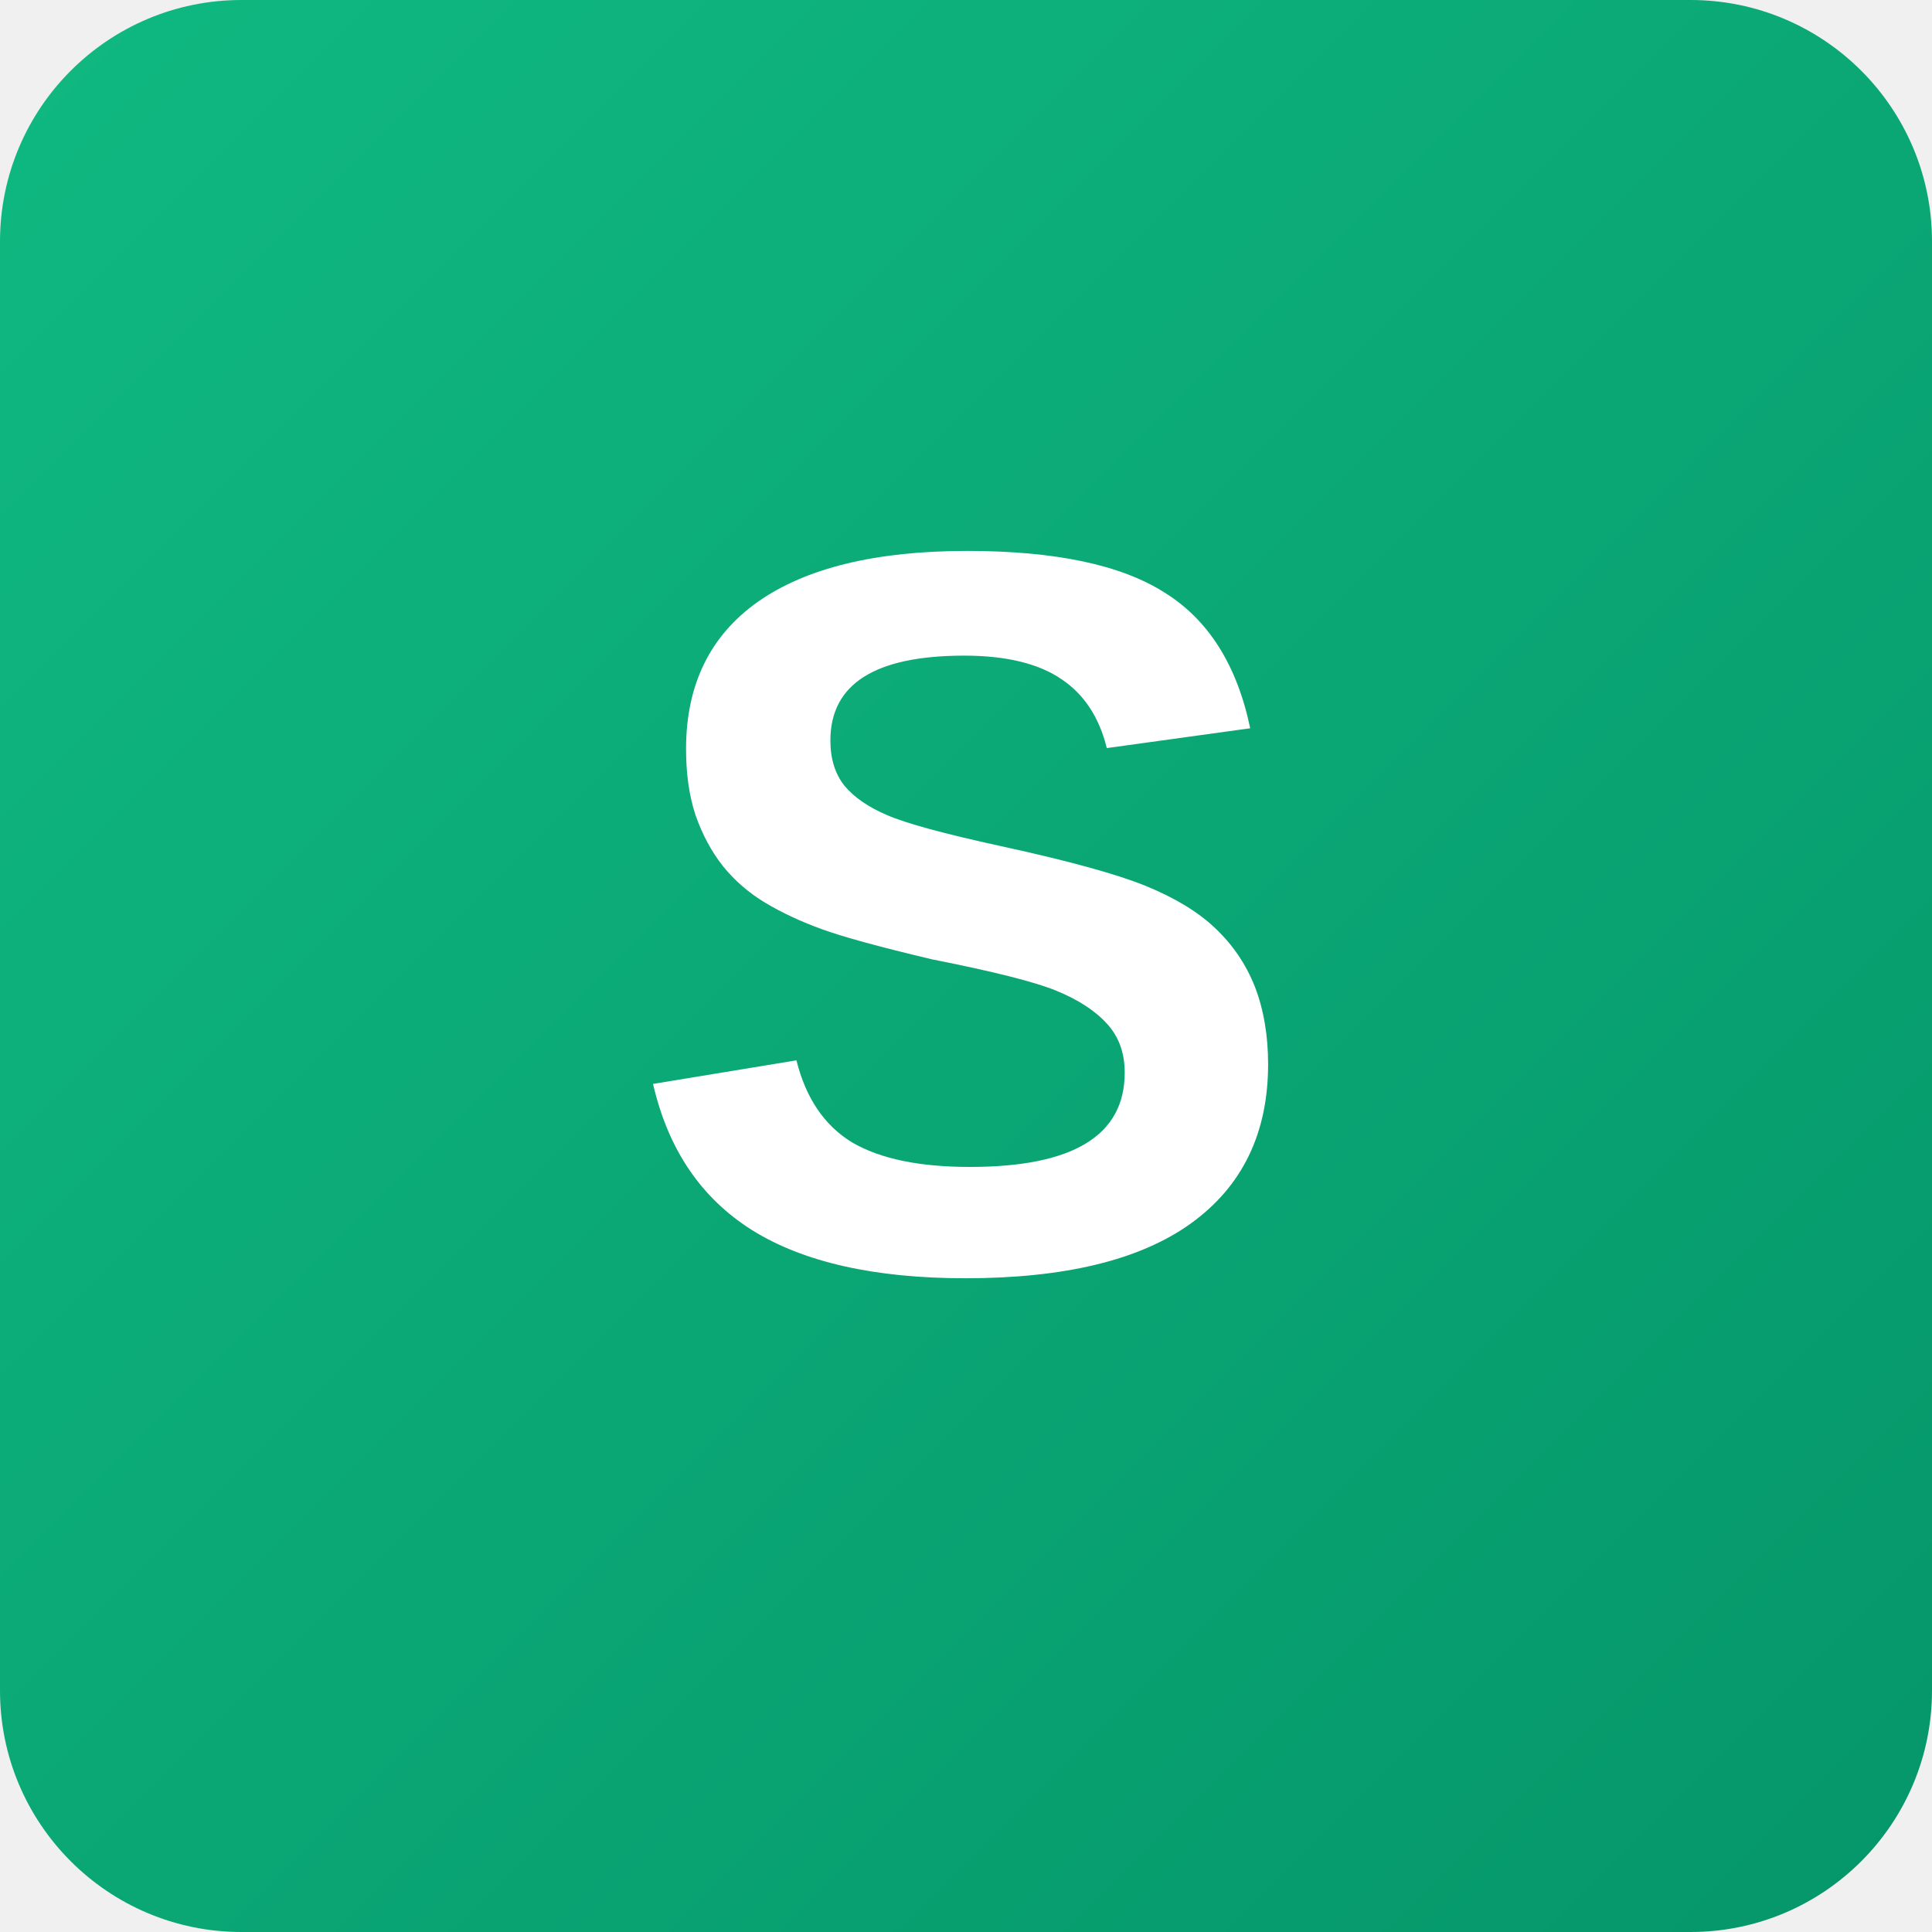
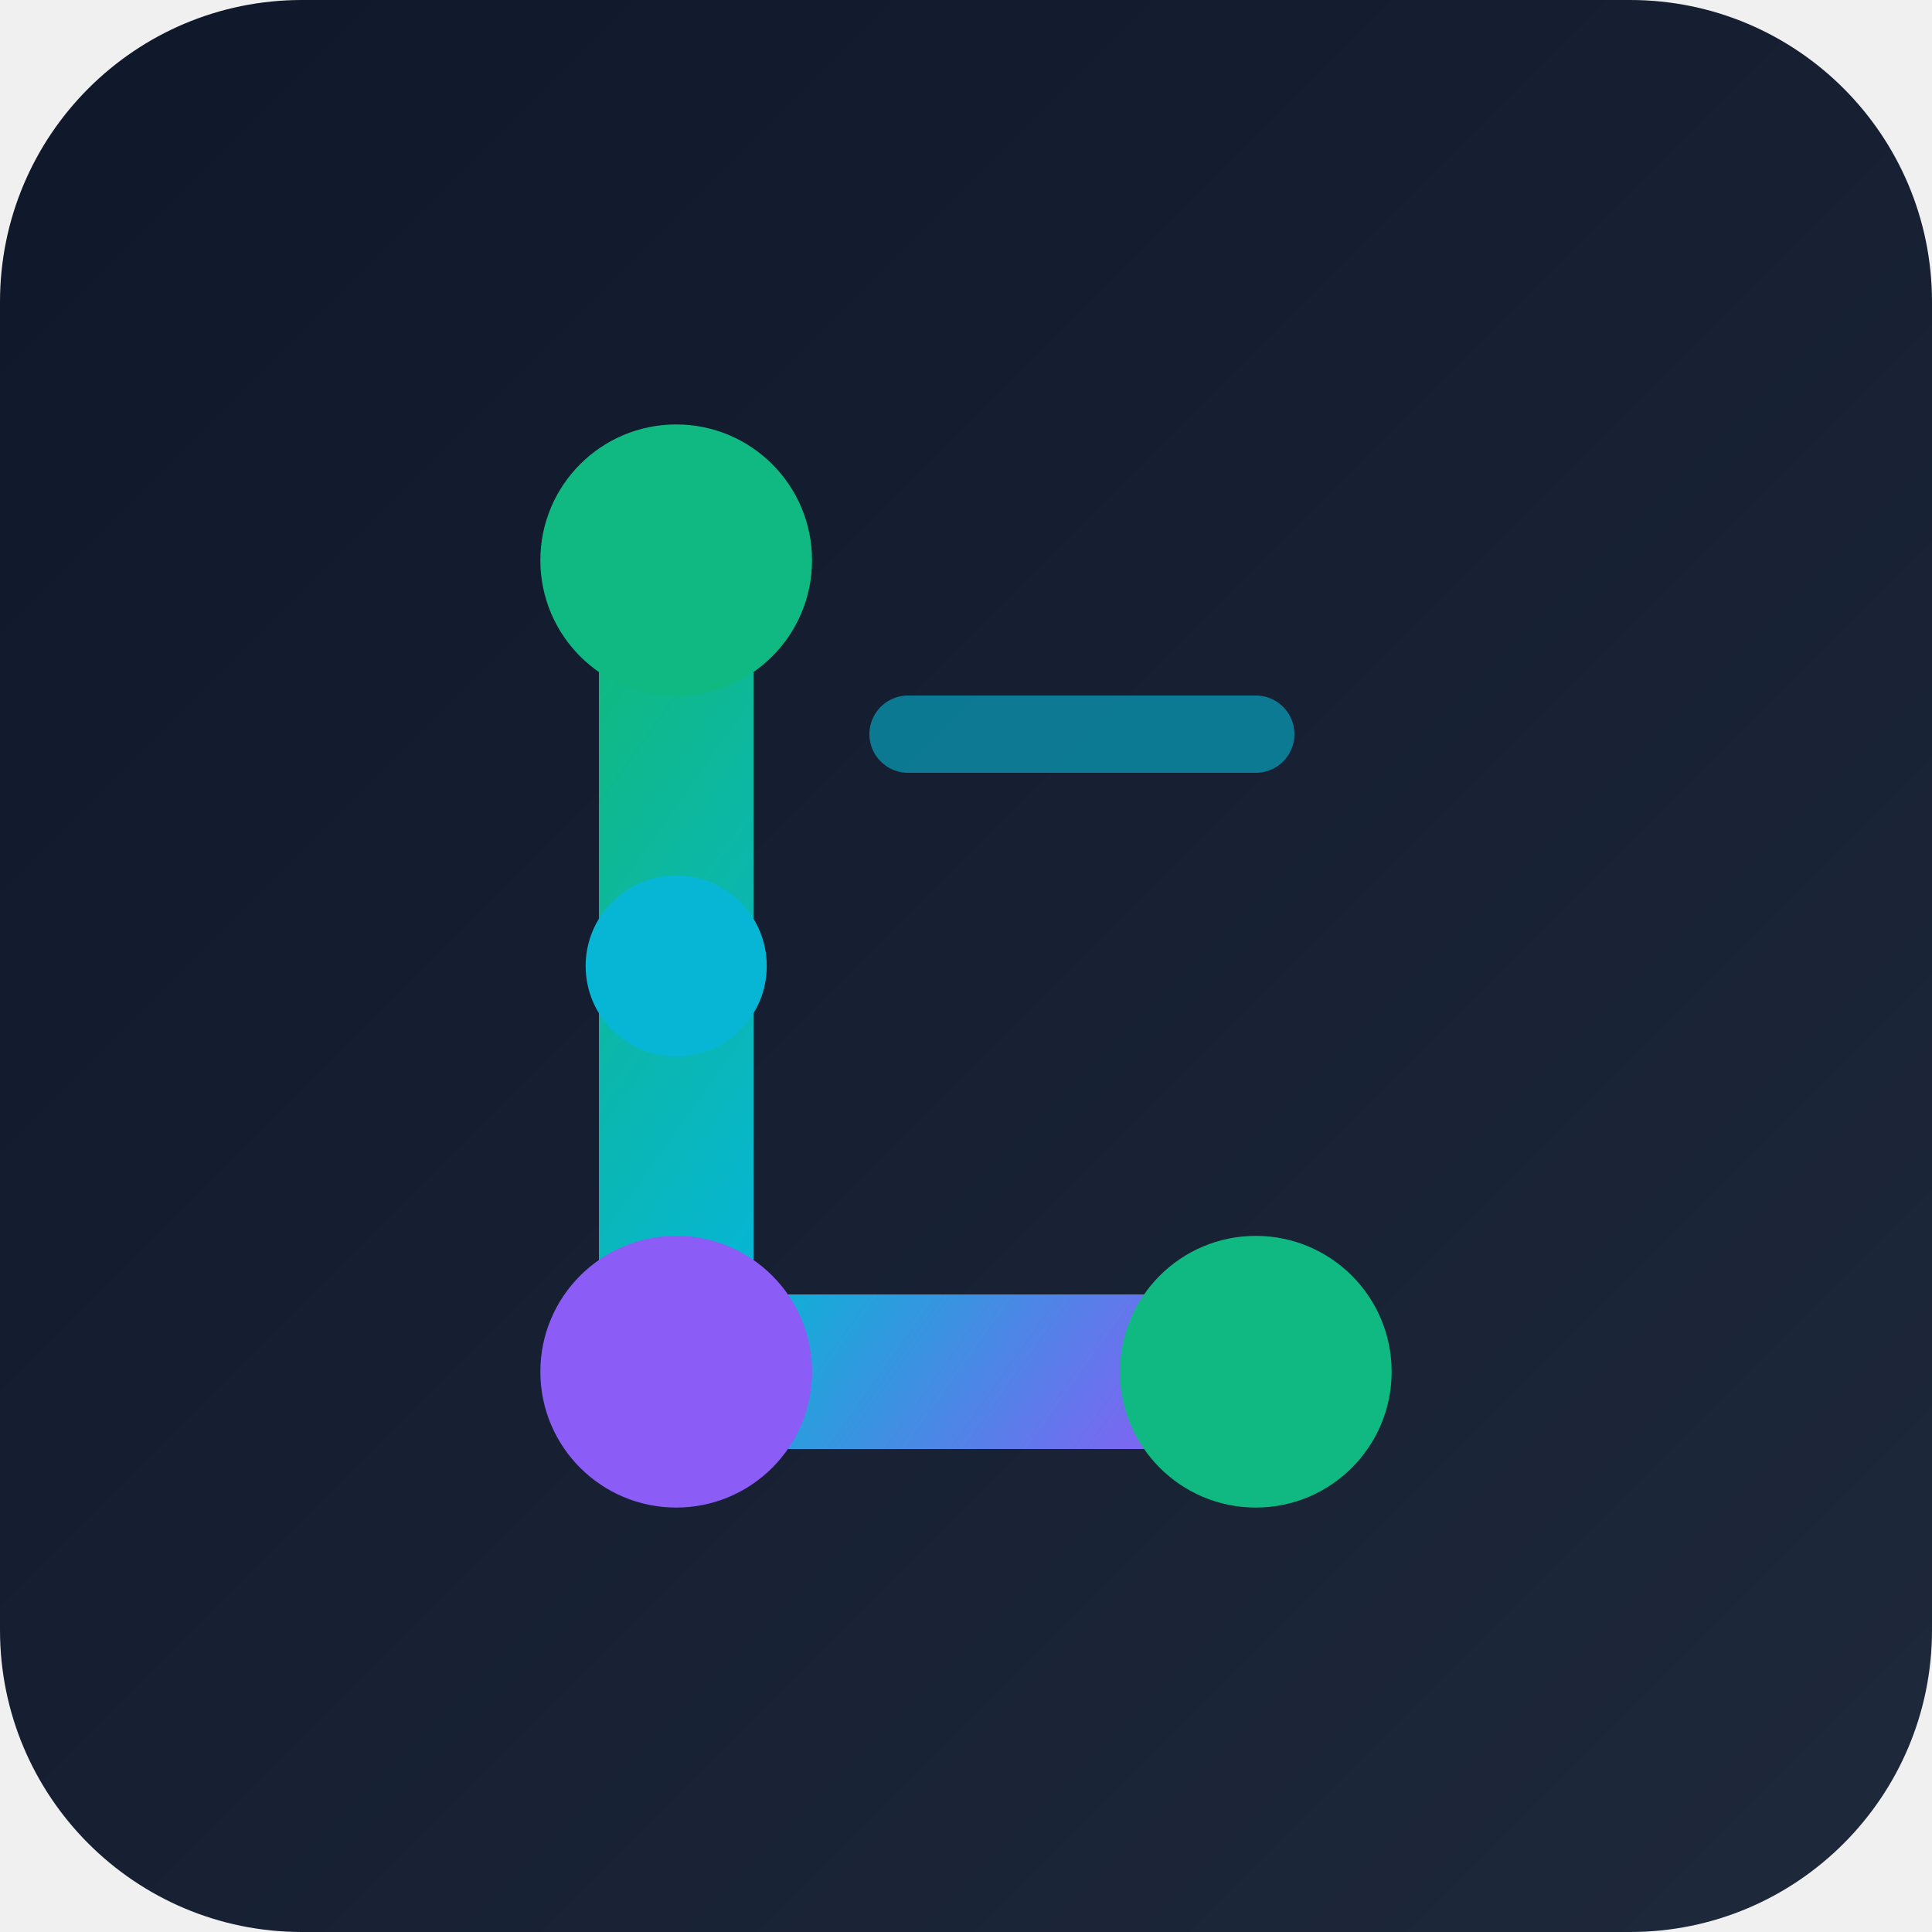
<svg xmlns="http://www.w3.org/2000/svg" width="32" height="32" viewBox="0 0 32 32">
  <defs>
-     <linearGradient id="grad32" x1="0%" y1="0%" x2="100%" y2="100%">
+     <linearGradient id="bgGrad32" x1="0%" y1="0%" x2="100%" y2="100%">
+       <stop offset="0%" style="stop-color:#0f172a;stop-opacity:1" />
+       <stop offset="100%" style="stop-color:#1e293b;stop-opacity:1" />
+     </linearGradient>
+     <linearGradient id="logoGrad32" x1="0%" y1="0%" x2="100%" y2="100%">
      <stop offset="0%" style="stop-color:#10b981;stop-opacity:1" />
-       <stop offset="100%" style="stop-color:#059669;stop-opacity:1" />
+       <stop offset="50%" style="stop-color:#06b6d4;stop-opacity:1" />
+       <stop offset="100%" style="stop-color:#8b5cf6;stop-opacity:1" />
    </linearGradient>
  </defs>
-   <rect width="32" height="32" rx="4" fill="url(#grad32)" />
-   <text x="50%" y="21" text-anchor="middle" fill="white" font-size="17" font-weight="bold" font-family="Arial, sans-serif">S</text>
+   <rect width="32" height="32" rx="5" fill="url(#bgGrad32)" />
+   <g transform="translate(6.4, 6.4)">
+     <path d="M 4.8 2.88 L 4.8 16.32 L 14.4 16.32" stroke="url(#logoGrad32)" stroke-width="2.56" stroke-linecap="round" stroke-linejoin="round" fill="none" />
+     <circle cx="4.8" cy="2.88" r="2.25" fill="#10b981" />
+     <circle cx="4.8" cy="9.6" r="1.5" fill="#06b6d4" />
+     <circle cx="4.8" cy="16.32" r="2.25" fill="#8b5cf6" />
+     <circle cx="14.4" cy="16.32" r="2.25" fill="#10b981" />
+     <path d="M 8.64 5.76 L 14.4 5.76" stroke="#06b6d4" stroke-width="1.28" stroke-linecap="round" opacity="0.6" />
+   </g>
</svg>
